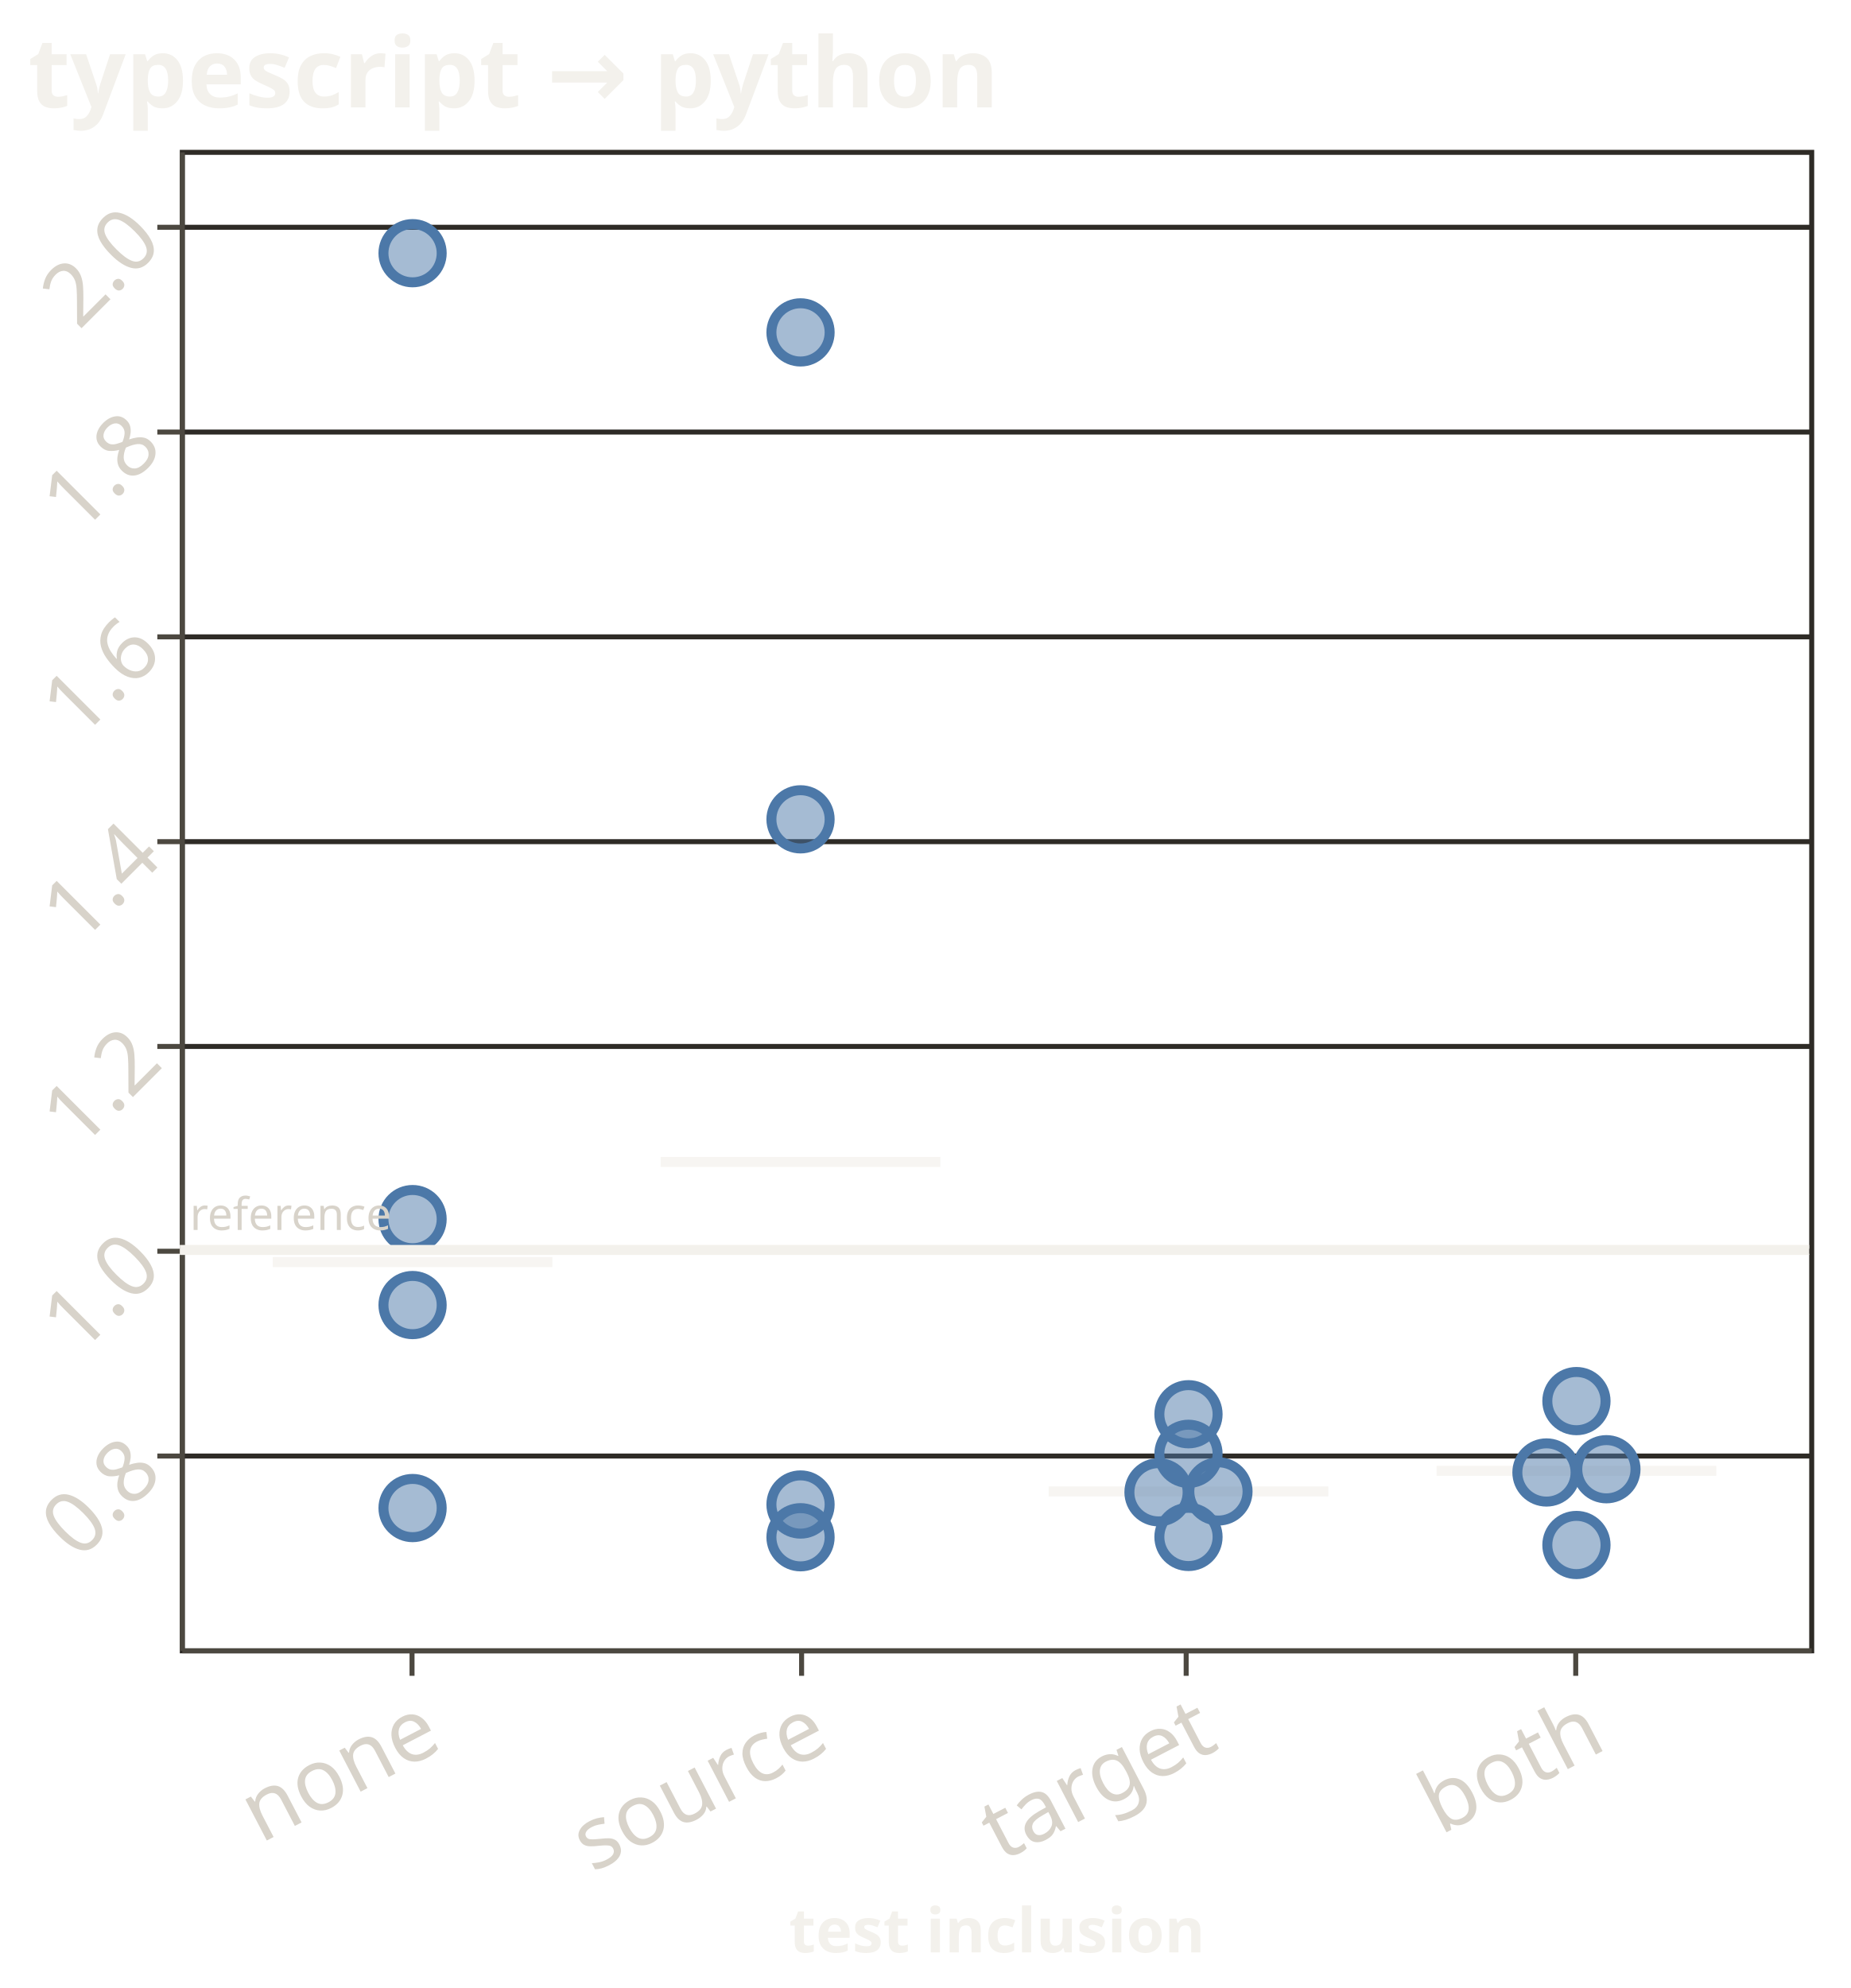
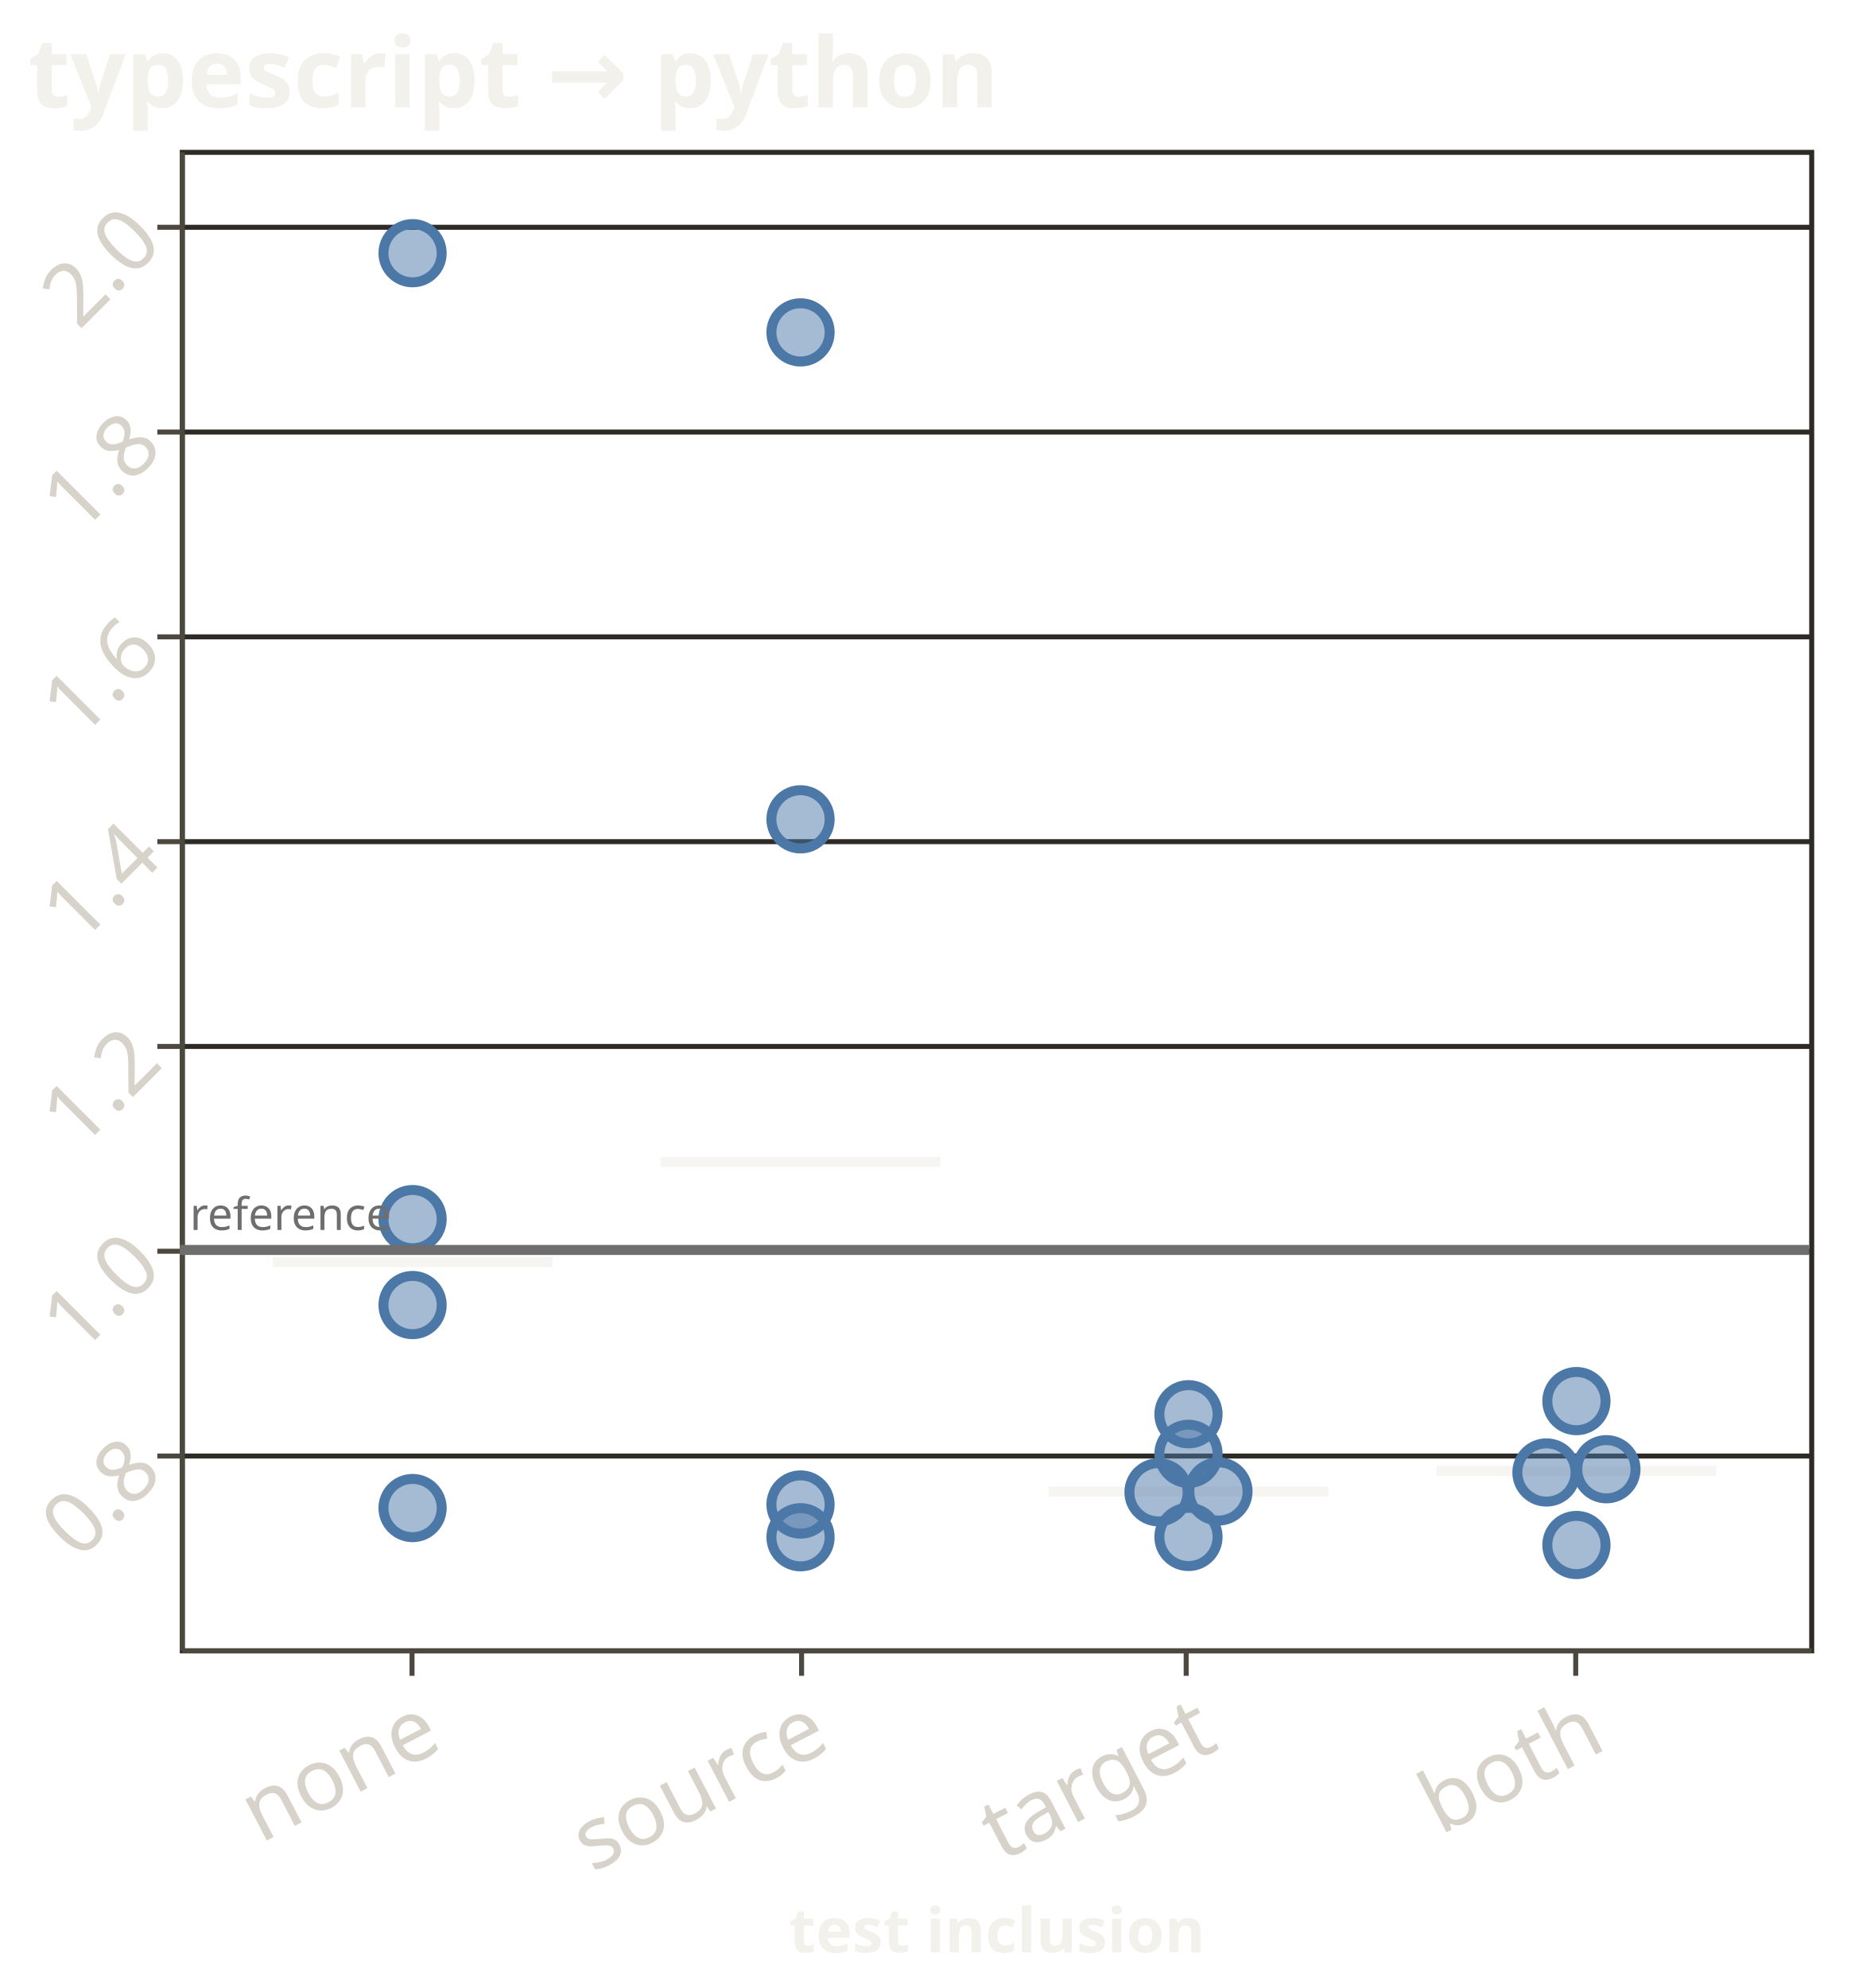
<svg xmlns="http://www.w3.org/2000/svg" version="1.1" class="marks" width="370.5" height="398" viewBox="0 0 370.5 398">
  <g fill="none" stroke-miterlimit="10" transform="translate(36,30)">
    <g class="mark-group role-frame root" role="graphics-object" aria-roledescription="group mark container">
      <g transform="translate(0,0)">
        <path class="background" aria-hidden="true" d="M0.5,0.5h326.25v300h-326.25Z" stroke="#2e2b26" />
        <g>
          <g class="mark-group role-axis" aria-hidden="true">
            <g transform="translate(0.5,0.5)">
              <path class="background" aria-hidden="true" d="M0,0h0v0h0Z" pointer-events="none" />
              <g>
                <g class="mark-rule role-axis-grid" pointer-events="none">
                  <line transform="translate(0,261)" x2="326.25" y2="0" stroke="#2e2b26" stroke-width="1" opacity="1" />
                  <line transform="translate(0,220)" x2="326.25" y2="0" stroke="#2e2b26" stroke-width="1" opacity="1" />
                  <line transform="translate(0,179)" x2="326.25" y2="0" stroke="#2e2b26" stroke-width="1" opacity="1" />
                  <line transform="translate(0,138)" x2="326.25" y2="0" stroke="#2e2b26" stroke-width="1" opacity="1" />
                  <line transform="translate(0,97)" x2="326.25" y2="0" stroke="#2e2b26" stroke-width="1" opacity="1" />
                  <line transform="translate(0,56)" x2="326.25" y2="0" stroke="#2e2b26" stroke-width="1" opacity="1" />
                  <line transform="translate(0,15)" x2="326.25" y2="0" stroke="#2e2b26" stroke-width="1" opacity="1" />
                </g>
              </g>
              <path class="foreground" aria-hidden="true" d="" pointer-events="none" display="none" />
            </g>
          </g>
          <g class="mark-group role-axis" role="graphics-symbol" aria-roledescription="axis" aria-label="X-axis titled 'test inclusion' for a discrete scale with 4 values: no tests, source tests, target tests, both tests">
            <g transform="translate(0.5,300.5)">
              <path class="background" aria-hidden="true" d="M0,0h0v0h0Z" pointer-events="none" />
              <g>
                <g class="mark-rule role-axis-tick" pointer-events="none">
                  <line transform="translate(46,0)" x2="0" y2="5" stroke="#4c4840" stroke-width="1" opacity="1" />
                  <line transform="translate(124,0)" x2="0" y2="5" stroke="#4c4840" stroke-width="1" opacity="1" />
                  <line transform="translate(201,0)" x2="0" y2="5" stroke="#4c4840" stroke-width="1" opacity="1" />
                  <line transform="translate(279,0)" x2="0" y2="5" stroke="#4c4840" stroke-width="1" opacity="1" />
                </g>
                <g class="mark-text role-axis-label" pointer-events="none">
                  <text text-anchor="end" transform="translate(46.10714,7) rotate(332.5) translate(0,14)" font-family="sans-serif" font-size="17.32px" fill="#d8d3ca" opacity="1">none</text>
                  <text text-anchor="end" transform="translate(123.7857,7) rotate(332.5) translate(0,14)" font-family="sans-serif" font-size="17.32px" fill="#d8d3ca" opacity="1">source</text>
                  <text text-anchor="end" transform="translate(201.4643,7) rotate(332.5) translate(0,14)" font-family="sans-serif" font-size="17.32px" fill="#d8d3ca" opacity="1">target</text>
                  <text text-anchor="end" transform="translate(279.1429,7) rotate(332.5) translate(0,14)" font-family="sans-serif" font-size="17.32px" fill="#d8d3ca" opacity="1">both</text>
                </g>
                <g class="mark-rule role-axis-domain" pointer-events="none">
                  <line transform="translate(0,0)" x2="326.25" y2="0" stroke="#4c4840" stroke-width="1" opacity="1" />
                </g>
                <g class="mark-text role-axis-title" pointer-events="none">
                  <text text-anchor="middle" transform="translate(163.125,60.3672)" font-family="sans-serif" font-size="12.375px" font-weight="bold" fill="#f3f1ec" opacity="1">test inclusion</text>
                </g>
              </g>
              <path class="foreground" aria-hidden="true" d="" pointer-events="none" display="none" />
            </g>
          </g>
          <g class="mark-group role-axis" role="graphics-symbol" aria-roledescription="axis" aria-label="Y-axis for a linear scale with values from 0.6 to 2.1">
            <g transform="translate(0.5,0.5)">
              <path class="background" aria-hidden="true" d="M0,0h0v0h0Z" pointer-events="none" />
              <g>
                <g class="mark-rule role-axis-tick" pointer-events="none">
                  <line transform="translate(0,261)" x2="-5" y2="0" stroke="#4c4840" stroke-width="1" opacity="1" />
                  <line transform="translate(0,220)" x2="-5" y2="0" stroke="#4c4840" stroke-width="1" opacity="1" />
                  <line transform="translate(0,179)" x2="-5" y2="0" stroke="#4c4840" stroke-width="1" opacity="1" />
                  <line transform="translate(0,138)" x2="-5" y2="0" stroke="#4c4840" stroke-width="1" opacity="1" />
                  <line transform="translate(0,97)" x2="-5" y2="0" stroke="#4c4840" stroke-width="1" opacity="1" />
                  <line transform="translate(0,56)" x2="-5" y2="0" stroke="#4c4840" stroke-width="1" opacity="1" />
                  <line transform="translate(0,15)" x2="-5" y2="0" stroke="#4c4840" stroke-width="1" opacity="1" />
                </g>
                <g class="mark-text role-axis-label" pointer-events="none">
                  <text text-anchor="end" transform="translate(-7,261.2983) rotate(-45) translate(0,5)" font-family="sans-serif" font-size="17.32px" fill="#d8d3ca" opacity="1">0.8</text>
                  <text text-anchor="end" transform="translate(-7,220.2419) rotate(-45) translate(0,5)" font-family="sans-serif" font-size="17.32px" fill="#d8d3ca" opacity="1">1.0</text>
                  <text text-anchor="end" transform="translate(-7,179.1856) rotate(-45) translate(0,5)" font-family="sans-serif" font-size="17.32px" fill="#d8d3ca" opacity="1">1.2</text>
                  <text text-anchor="end" transform="translate(-7,138.1292) rotate(-45) translate(0,5)" font-family="sans-serif" font-size="17.32px" fill="#d8d3ca" opacity="1">1.4</text>
                  <text text-anchor="end" transform="translate(-7,97.07291) rotate(-45) translate(0,5)" font-family="sans-serif" font-size="17.32px" fill="#d8d3ca" opacity="1">1.6</text>
                  <text text-anchor="end" transform="translate(-7,56.01657) rotate(-45) translate(0,5)" font-family="sans-serif" font-size="17.32px" fill="#d8d3ca" opacity="1">1.8</text>
                  <text text-anchor="end" transform="translate(-7,14.96024) rotate(-45) translate(0,5)" font-family="sans-serif" font-size="17.32px" fill="#d8d3ca" opacity="1">2.0</text>
                </g>
                <g class="mark-rule role-axis-domain" pointer-events="none">
                  <line transform="translate(0,300)" x2="0" y2="-300" stroke="#4c4840" stroke-width="1" opacity="1" />
                </g>
              </g>
              <path class="foreground" aria-hidden="true" d="" pointer-events="none" display="none" />
            </g>
          </g>
          <g class="mark-rect role-mark layer_0_marks" role="graphics-object" aria-roledescription="rect mark container">
            <path aria-label="test inclusion: no tests; value: 0.988171703008; nudge: 0" role="graphics-symbol" aria-roledescription="tick" d="M18.607,221.67h56v2h-56Z" fill="#f3f1ec" opacity="0.7" />
            <path aria-label="test inclusion: source tests; value: 1.08585265435; nudge: 0" role="graphics-symbol" aria-roledescription="tick" d="M96.286,201.618h56v2h-56Z" fill="#f3f1ec" opacity="0.7" />
            <path aria-label="test inclusion: target tests; value: 0.764488670547; nudge: 0" role="graphics-symbol" aria-roledescription="tick" d="M173.964,267.588h56v2h-56Z" fill="#f3f1ec" opacity="0.7" />
            <path aria-label="test inclusion: both tests; value: 0.784569588743; nudge: 0" role="graphics-symbol" aria-roledescription="tick" d="M251.643,263.466h56v2h-56Z" fill="#f3f1ec" opacity="0.7" />
          </g>
          <g class="mark-symbol role-mark layer_1_marks" role="graphics-object" aria-roledescription="symbol mark container">
            <path aria-label="test inclusion: no tests; value: 1.03008119795; nudge: 0; run: 2da5a2c0; ladder time ÷ reference: 1.03; rungs completed: 16; total ms: 416.1" role="graphics-symbol" aria-roledescription="point" transform="translate(46.60714,214.0668)" d="M5.831,0A5.831,5.831,0,1,1,-5.831,0A5.831,5.831,0,1,1,5.831,0" fill="#4c78a8" fill-opacity="0.5" stroke="#4c78a8" stroke-opacity="1" stroke-width="2" />
            <path aria-label="test inclusion: no tests; value: 0.946262208065; nudge: 0; run: f8ca89ff; ladder time ÷ reference: 0.95; rungs completed: 16; total ms: 409.9" role="graphics-symbol" aria-roledescription="point" transform="translate(46.60714,231.2733)" d="M5.831,0A5.831,5.831,0,1,1,-5.831,0A5.831,5.831,0,1,1,5.831,0" fill="#4c78a8" fill-opacity="0.5" stroke="#4c78a8" stroke-opacity="1" stroke-width="2" />
            <path aria-label="test inclusion: no tests; value: 0.748292397005; nudge: 0; run: 2d7fbef6; ladder time ÷ reference: 0.75; rungs completed: 16; total ms: 370.1" role="graphics-symbol" aria-roledescription="point" transform="translate(46.60714,271.9129)" d="M5.831,0A5.831,5.831,0,1,1,-5.831,0A5.831,5.831,0,1,1,5.831,0" fill="#4c78a8" fill-opacity="0.5" stroke="#4c78a8" stroke-opacity="1" stroke-width="2" />
            <path aria-label="test inclusion: no tests; value: 1.97208996963; nudge: 0; run: 670261ce; ladder time ÷ reference: 1.97; rungs completed: 18; total ms: 20,950.7" role="graphics-symbol" aria-roledescription="point" transform="translate(46.60714,20.68966)" d="M5.831,0A5.831,5.831,0,1,1,-5.831,0A5.831,5.831,0,1,1,5.831,0" fill="#4c78a8" fill-opacity="0.5" stroke="#4c78a8" stroke-opacity="1" stroke-width="2" />
            <path aria-label="test inclusion: source tests; value: 0.719814411021; nudge: 0; run: 054a84ca; ladder time ÷ reference: 0.72; rungs completed: 16; total ms: 359.5" role="graphics-symbol" aria-roledescription="point" transform="translate(124.2857,277.7589)" d="M5.831,0A5.831,5.831,0,1,1,-5.831,0A5.831,5.831,0,1,1,5.831,0" fill="#4c78a8" fill-opacity="0.5" stroke="#4c78a8" stroke-opacity="1" stroke-width="2" />
            <path aria-label="test inclusion: source tests; value: 0.75174202043; nudge: 0; run: 3f62598c; ladder time ÷ reference: 0.75; rungs completed: 16; total ms: 366.2" role="graphics-symbol" aria-roledescription="point" transform="translate(124.2857,271.2047)" d="M5.831,0A5.831,5.831,0,1,1,-5.831,0A5.831,5.831,0,1,1,5.831,0" fill="#4c78a8" fill-opacity="0.5" stroke="#4c78a8" stroke-opacity="1" stroke-width="2" />
            <path aria-label="test inclusion: source tests; value: 1.41996328827; nudge: 0; run: 461ef9c5; ladder time ÷ reference: 1.42; rungs completed: 16; total ms: 496.0" role="graphics-symbol" aria-roledescription="point" transform="translate(124.2857,134.0312)" d="M5.831,0A5.831,5.831,0,1,1,-5.831,0A5.831,5.831,0,1,1,5.831,0" fill="#4c78a8" fill-opacity="0.5" stroke="#4c78a8" stroke-opacity="1" stroke-width="2" />
            <path aria-label="test inclusion: source tests; value: 1.89485500841; nudge: 0; run: 7c1544c0; ladder time ÷ reference: 1.89; rungs completed: 16; total ms: 575.0" role="graphics-symbol" aria-roledescription="point" transform="translate(124.2857,36.54458)" d="M5.831,0A5.831,5.831,0,1,1,-5.831,0A5.831,5.831,0,1,1,5.831,0" fill="#4c78a8" fill-opacity="0.5" stroke="#4c78a8" stroke-opacity="1" stroke-width="2" />
            <path aria-label="test inclusion: target tests; value: 0.764488670547; nudge: 0.5; run: fbe56704; ladder time ÷ reference: 0.76; rungs completed: 16; total ms: 372.7" role="graphics-symbol" aria-roledescription="point" transform="translate(207.9643,268.5881)" d="M5.831,0A5.831,5.831,0,1,1,-5.831,0A5.831,5.831,0,1,1,5.831,0" fill="#4c78a8" fill-opacity="0.5" stroke="#4c78a8" stroke-opacity="1" stroke-width="2" />
            <path aria-label="test inclusion: target tests; value: 0.720117142561; nudge: 0; run: f01d5496; ladder time ÷ reference: 0.72; rungs completed: 16; total ms: 364.3" role="graphics-symbol" aria-roledescription="point" transform="translate(201.9643,277.6967)" d="M5.831,0A5.831,5.831,0,1,1,-5.831,0A5.831,5.831,0,1,1,5.831,0" fill="#4c78a8" fill-opacity="0.5" stroke="#4c78a8" stroke-opacity="1" stroke-width="2" />
            <path aria-label="test inclusion: target tests; value: 0.839766829499; nudge: 0; run: 8305aa82; ladder time ÷ reference: 0.84; rungs completed: 16; total ms: 388.2" role="graphics-symbol" aria-roledescription="point" transform="translate(201.9643,253.1349)" d="M5.831,0A5.831,5.831,0,1,1,-5.831,0A5.831,5.831,0,1,1,5.831,0" fill="#4c78a8" fill-opacity="0.5" stroke="#4c78a8" stroke-opacity="1" stroke-width="2" />
            <path aria-label="test inclusion: target tests; value: 0.76367691938; nudge: −0.5; run: 609edff1; ladder time ÷ reference: 0.76; rungs completed: 16; total ms: 369.7" role="graphics-symbol" aria-roledescription="point" transform="translate(195.9643,268.7547)" d="M5.831,0A5.831,5.831,0,1,1,-5.831,0A5.831,5.831,0,1,1,5.831,0" fill="#4c78a8" fill-opacity="0.5" stroke="#4c78a8" stroke-opacity="1" stroke-width="2" />
            <path aria-label="test inclusion: target tests; value: 0.801173279899; nudge: 0; run: 14873f98; ladder time ÷ reference: 0.80; rungs completed: 16; total ms: 379.6" role="graphics-symbol" aria-roledescription="point" transform="translate(201.9643,261.0574)" d="M5.831,0A5.831,5.831,0,1,1,-5.831,0A5.831,5.831,0,1,1,5.831,0" fill="#4c78a8" fill-opacity="0.5" stroke="#4c78a8" stroke-opacity="1" stroke-width="2" />
            <path aria-label="test inclusion: both tests; value: 0.786149484692; nudge: 0.5; run: 9f286468; ladder time ÷ reference: 0.79; rungs completed: 16; total ms: 372.3" role="graphics-symbol" aria-roledescription="point" transform="translate(285.6429,264.1415)" d="M5.831,0A5.831,5.831,0,1,1,-5.831,0A5.831,5.831,0,1,1,5.831,0" fill="#4c78a8" fill-opacity="0.5" stroke="#4c78a8" stroke-opacity="1" stroke-width="2" />
            <path aria-label="test inclusion: both tests; value: 0.852598830391; nudge: 0; run: 2a16d72b; ladder time ÷ reference: 0.85; rungs completed: 16; total ms: 391.4" role="graphics-symbol" aria-roledescription="point" transform="translate(279.6429,250.5007)" d="M5.831,0A5.831,5.831,0,1,1,-5.831,0A5.831,5.831,0,1,1,5.831,0" fill="#4c78a8" fill-opacity="0.5" stroke="#4c78a8" stroke-opacity="1" stroke-width="2" />
            <path aria-label="test inclusion: both tests; value: 0.782989692793; nudge: −0.5; run: 9de9fd66; ladder time ÷ reference: 0.78; rungs completed: 16; total ms: 379.5" role="graphics-symbol" aria-roledescription="point" transform="translate(273.6429,264.7902)" d="M5.831,0A5.831,5.831,0,1,1,-5.831,0A5.831,5.831,0,1,1,5.831,0" fill="#4c78a8" fill-opacity="0.5" stroke="#4c78a8" stroke-opacity="1" stroke-width="2" />
            <path aria-label="test inclusion: both tests; value: 0.712256737339; nudge: 0; run: 089a4294; ladder time ÷ reference: 0.71; rungs completed: 16; total ms: 365.2" role="graphics-symbol" aria-roledescription="point" transform="translate(279.6429,279.3103)" d="M5.831,0A5.831,5.831,0,1,1,-5.831,0A5.831,5.831,0,1,1,5.831,0" fill="#4c78a8" fill-opacity="0.5" stroke="#4c78a8" stroke-opacity="1" stroke-width="2" />
          </g>
          <g class="mark-rule role-mark layer_2_marks" role="graphics-object" aria-roledescription="rule mark container">
-             <line aria-label="value: 1" role="graphics-symbol" aria-roledescription="rule mark" transform="translate(326.25,220.2419)" x2="-326.25" y2="0" stroke="#f3f1ec" stroke-width="2" />
+             <line aria-label="value: 1" role="graphics-symbol" aria-roledescription="rule mark" transform="translate(326.25,220.2419)" x2="-326.25" y2="0" stroke="#6e6e6e" stroke-width="2" />
          </g>
          <g class="mark-text role-mark layer_3_marks" role="graphics-object" aria-roledescription="text mark container">
-             <text aria-label="value: 1; label: reference" role="graphics-symbol" aria-roledescription="text mark" text-anchor="start" transform="translate(2,216.2419)" font-family="sans-serif" font-size="9px" fill="#d8d3ca">reference</text>
+             <text aria-label="value: 1; label: reference" role="graphics-symbol" aria-roledescription="text mark" text-anchor="start" transform="translate(2,216.2419)" font-family="sans-serif" font-size="9px" fill="#6e6e6e">reference</text>
          </g>
          <g class="mark-group role-title">
            <g transform="translate(-30.38909,-23.5)">
              <path class="background" aria-hidden="true" d="M0,0h0v0h0Z" pointer-events="none" />
              <g>
                <g class="mark-text role-title-text" role="graphics-symbol" aria-roledescription="title" aria-label="Title text 'typescript → python'" pointer-events="none">
                  <text text-anchor="start" transform="translate(0,15)" font-family="sans-serif" font-size="19.5px" font-weight="bold" fill="#f3f1ec" opacity="1">typescript → python</text>
                </g>
              </g>
              <path class="foreground" aria-hidden="true" d="" pointer-events="none" display="none" />
            </g>
          </g>
        </g>
        <path class="foreground" aria-hidden="true" d="" display="none" />
      </g>
    </g>
  </g>
</svg>
